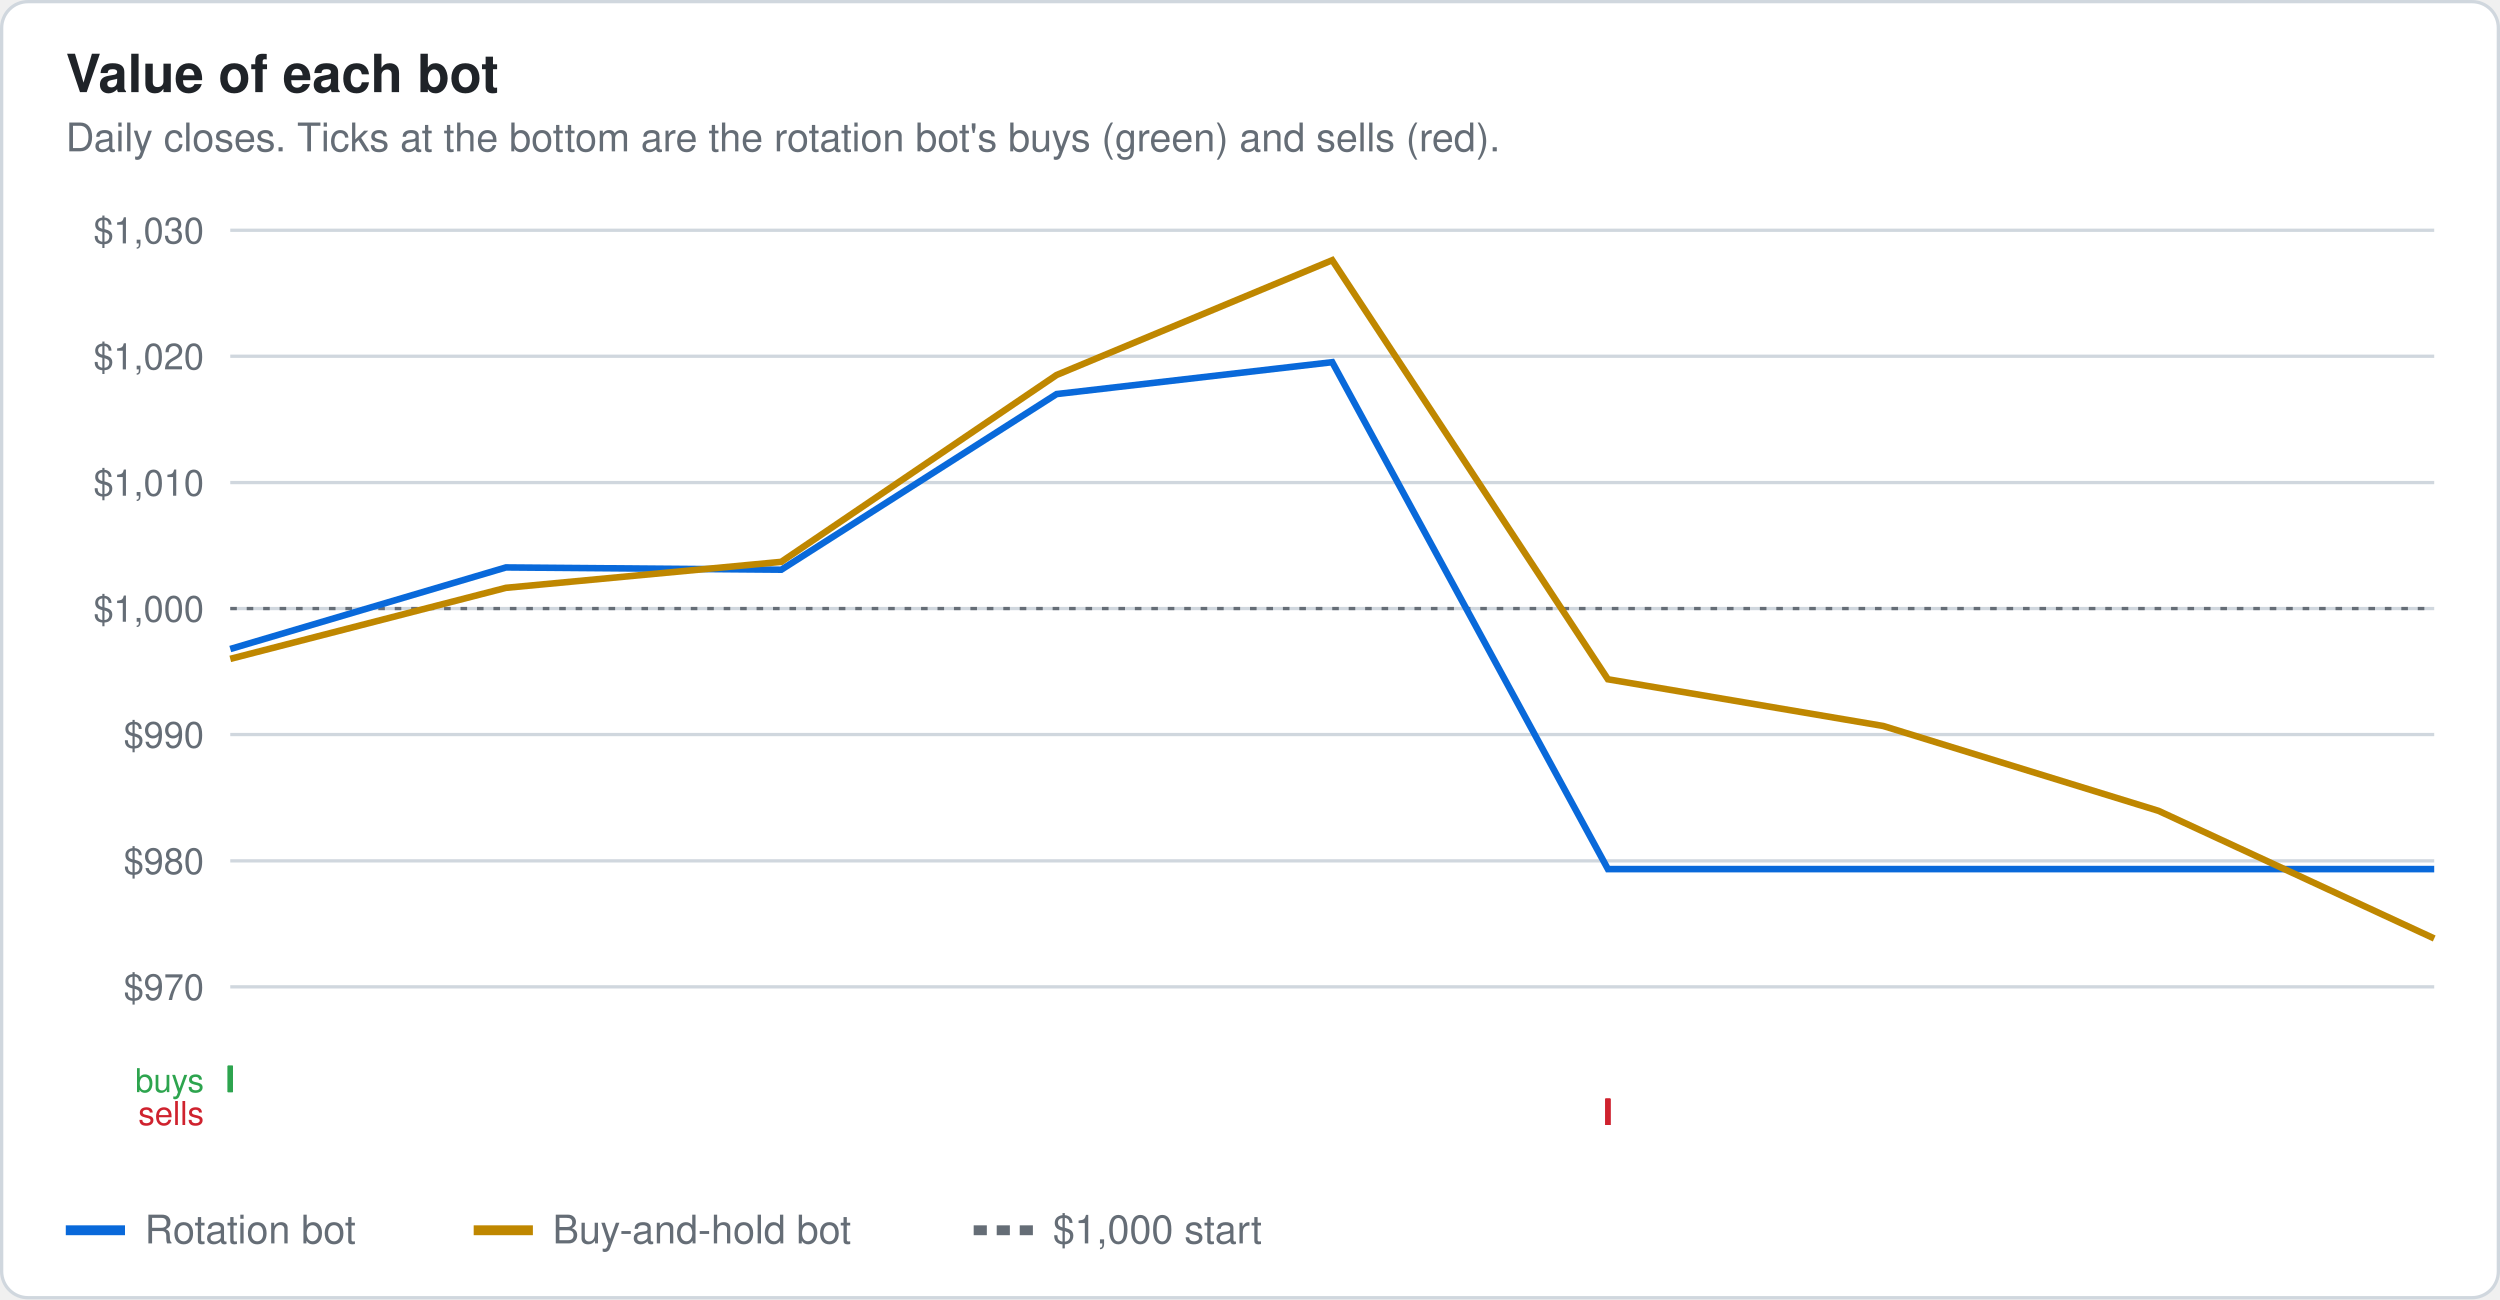
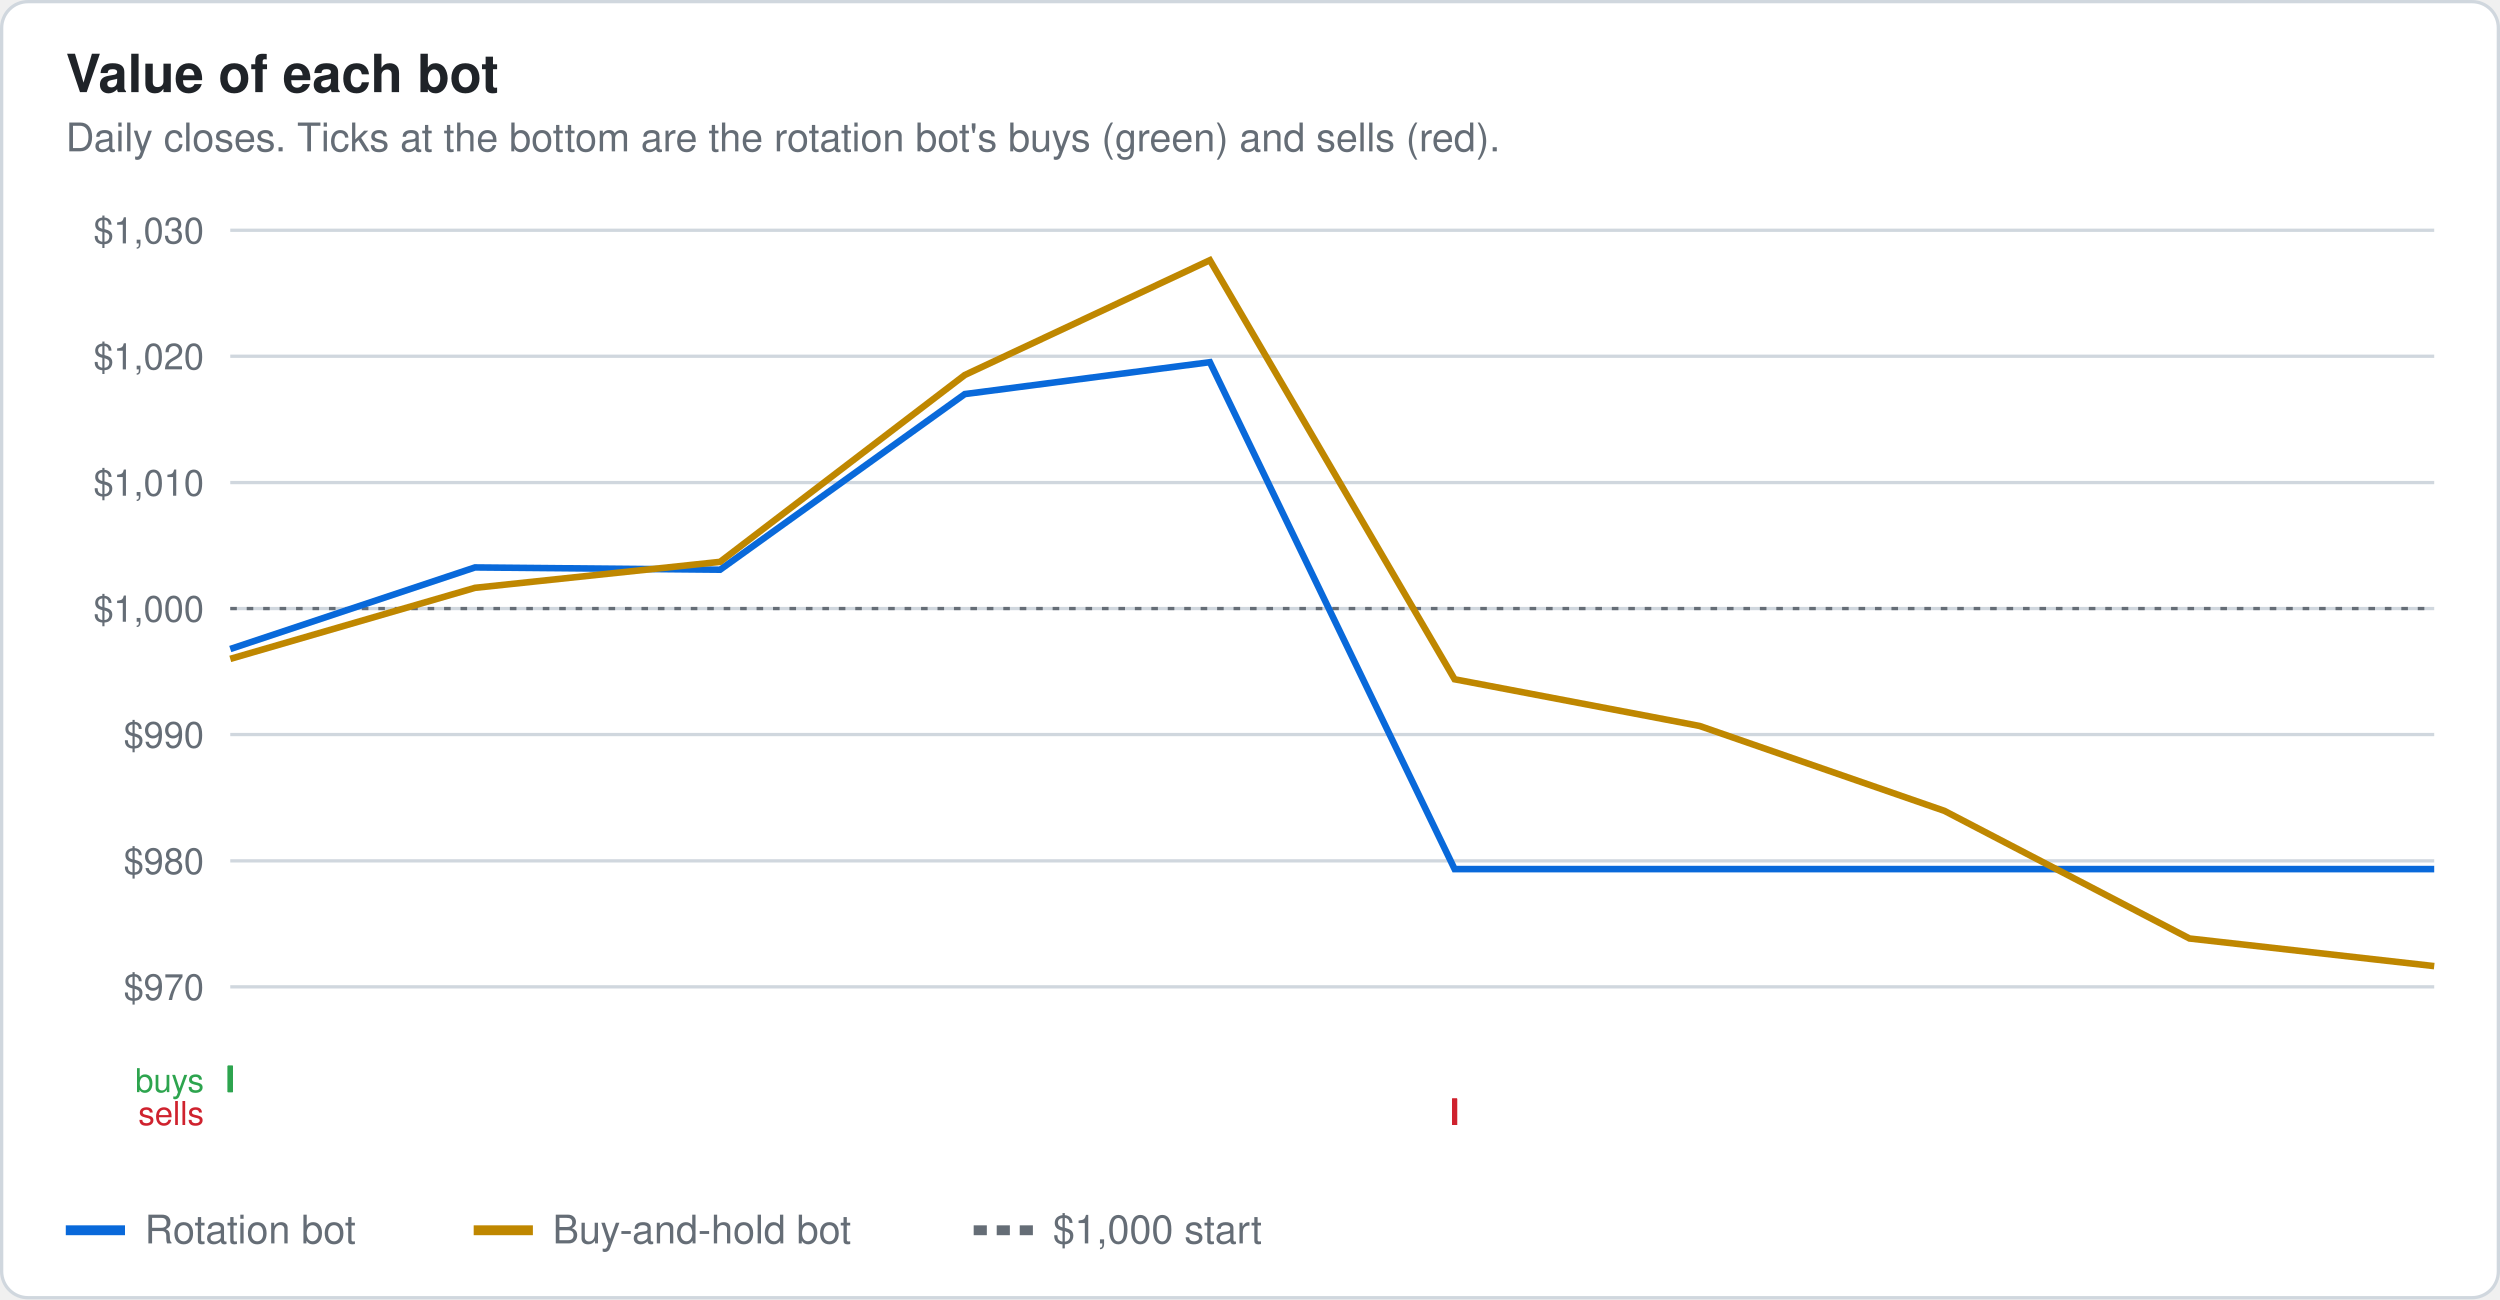
<svg xmlns="http://www.w3.org/2000/svg" width="760" height="395" viewBox="0 0 760 395" font-family="Helvetica, Arial, sans-serif">
  <rect x="0.5" y="0.5" width="759" height="394" rx="8" fill="#ffffff" stroke="#d0d7de" />
  <text x="20" y="28" font-size="16" font-weight="bold" fill="#1f2328">Value of each bot</text>
  <text x="20" y="46" font-size="12" fill="#656d76">Daily closes. Ticks at the bottom are the rotation bot's buys (green) and sells (red).</text>
  <line x1="70" y1="300.0" x2="740" y2="300.0" stroke="#d0d7de" />
  <text x="62" y="304.0" font-size="11" text-anchor="end" fill="#656d76">$970</text>
  <line x1="70" y1="261.7" x2="740" y2="261.7" stroke="#d0d7de" />
  <text x="62" y="265.7" font-size="11" text-anchor="end" fill="#656d76">$980</text>
  <line x1="70" y1="223.3" x2="740" y2="223.3" stroke="#d0d7de" />
  <text x="62" y="227.3" font-size="11" text-anchor="end" fill="#656d76">$990</text>
  <line x1="70" y1="185.0" x2="740" y2="185.0" stroke="#d0d7de" />
  <text x="62" y="189.0" font-size="11" text-anchor="end" fill="#656d76">$1,000</text>
  <line x1="70" y1="146.7" x2="740" y2="146.7" stroke="#d0d7de" />
  <text x="62" y="150.7" font-size="11" text-anchor="end" fill="#656d76">$1,010</text>
  <line x1="70" y1="108.3" x2="740" y2="108.3" stroke="#d0d7de" />
  <text x="62" y="112.3" font-size="11" text-anchor="end" fill="#656d76">$1,020</text>
  <line x1="70" y1="70.0" x2="740" y2="70.0" stroke="#d0d7de" />
  <text x="62" y="74.0" font-size="11" text-anchor="end" fill="#656d76">$1,030</text>
  <line x1="70" y1="185.0" x2="740" y2="185.0" stroke="#656d76" stroke-dasharray="2 3" />
-   <polyline points="70.0,197.3 153.8,172.5 237.5,173.2 321.2,119.8 405.0,110.1 488.8,264.2 572.5,264.2 656.2,264.2 740.0,264.2" fill="none" stroke="#0969da" stroke-width="2" />
-   <polyline points="70.0,200.3 153.8,178.7 237.5,170.8 321.2,114.0 405.0,79.1 488.8,206.5 572.5,220.7 656.2,246.5 740.0,285.3" fill="none" stroke="#bf8700" stroke-width="2" />
+   <polyline points="70.0,197.3 144.4,172.5 218.9,173.2 293.3,119.8 367.8,110.1 442.2,264.2 516.7,264.2 591.1,264.2 665.6,264.2 740.0,264.2" fill="none" stroke="#0969da" stroke-width="2" />
+   <polyline points="70.0,200.3 144.4,178.7 218.9,170.8 293.3,114.0 367.8,79.1 442.2,206.5 516.7,220.7 591.1,246.5 665.6,285.3 740.0,293.7" fill="none" stroke="#bf8700" stroke-width="2" />
  <line x1="70.0" y1="324" x2="70.0" y2="332" stroke="#2da44e" stroke-width="1.5" />
  <line x1="70.0" y1="324" x2="70.0" y2="332" stroke="#2da44e" stroke-width="1.5" />
  <line x1="70.0" y1="324" x2="70.0" y2="332" stroke="#2da44e" stroke-width="1.5" />
  <line x1="70.0" y1="324" x2="70.0" y2="332" stroke="#2da44e" stroke-width="1.5" />
-   <line x1="488.8" y1="334" x2="488.8" y2="342" stroke="#cf222e" stroke-width="1.5" />
-   <line x1="488.8" y1="334" x2="488.8" y2="342" stroke="#cf222e" stroke-width="1.5" />
-   <line x1="488.8" y1="334" x2="488.8" y2="342" stroke="#cf222e" stroke-width="1.5" />
-   <line x1="488.8" y1="334" x2="488.8" y2="342" stroke="#cf222e" stroke-width="1.5" />
+   <line x1="442.2" y1="334" x2="442.2" y2="342" stroke="#cf222e" stroke-width="1.5" />
+   <line x1="442.2" y1="334" x2="442.2" y2="342" stroke="#cf222e" stroke-width="1.5" />
+   <line x1="442.2" y1="334" x2="442.2" y2="342" stroke="#cf222e" stroke-width="1.5" />
+   <line x1="442.2" y1="334" x2="442.2" y2="342" stroke="#cf222e" stroke-width="1.5" />
  <text x="62" y="332" font-size="10" text-anchor="end" fill="#2da44e">buys</text>
  <text x="62" y="342" font-size="10" text-anchor="end" fill="#cf222e">sells</text>
  <line x1="20" y1="374" x2="38" y2="374" stroke="#0969da" stroke-width="3" />
  <text x="44" y="378" font-size="12" fill="#656d76">Rotation bot</text>
  <line x1="144" y1="374" x2="162" y2="374" stroke="#bf8700" stroke-width="3" />
  <text x="168" y="378" font-size="12" fill="#656d76">Buy-and-hold bot</text>
  <line x1="296" y1="374" x2="314" y2="374" stroke="#656d76" stroke-width="3" stroke-dasharray="4 3" />
  <text x="320" y="378" font-size="12" fill="#656d76">$1,000 start</text>
</svg>
